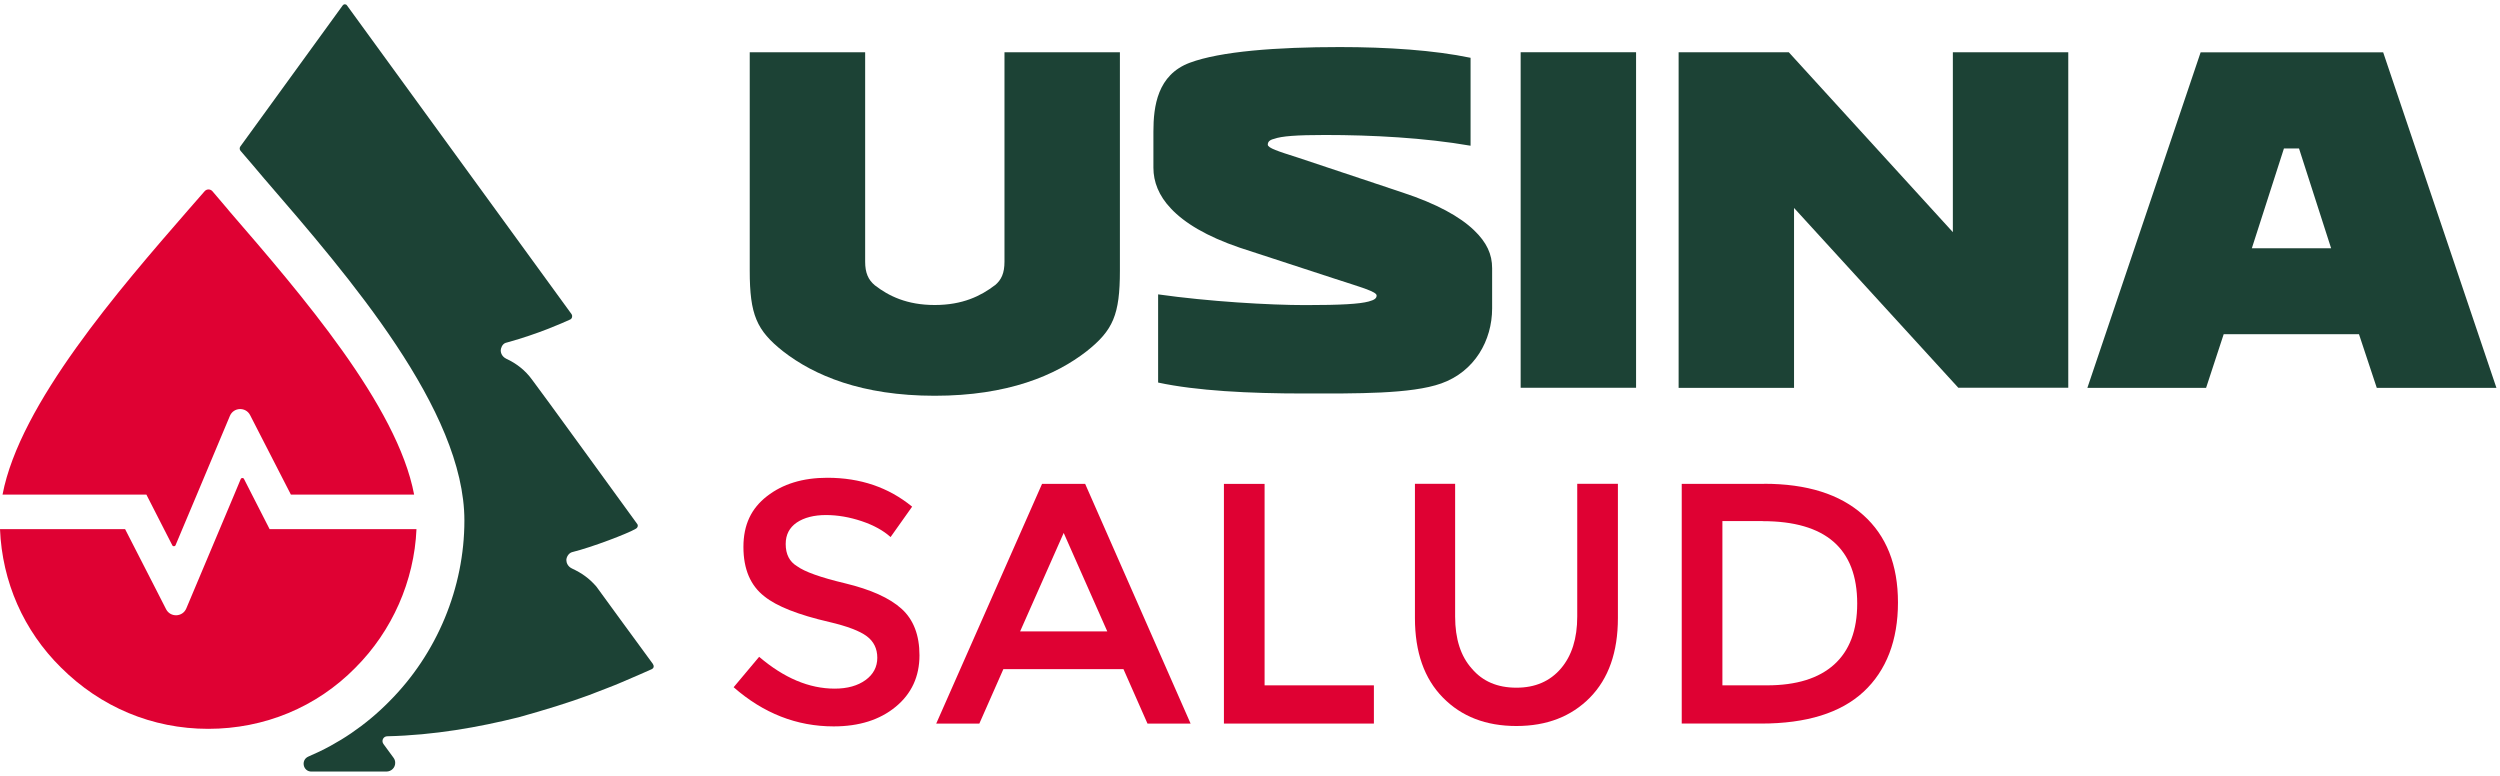
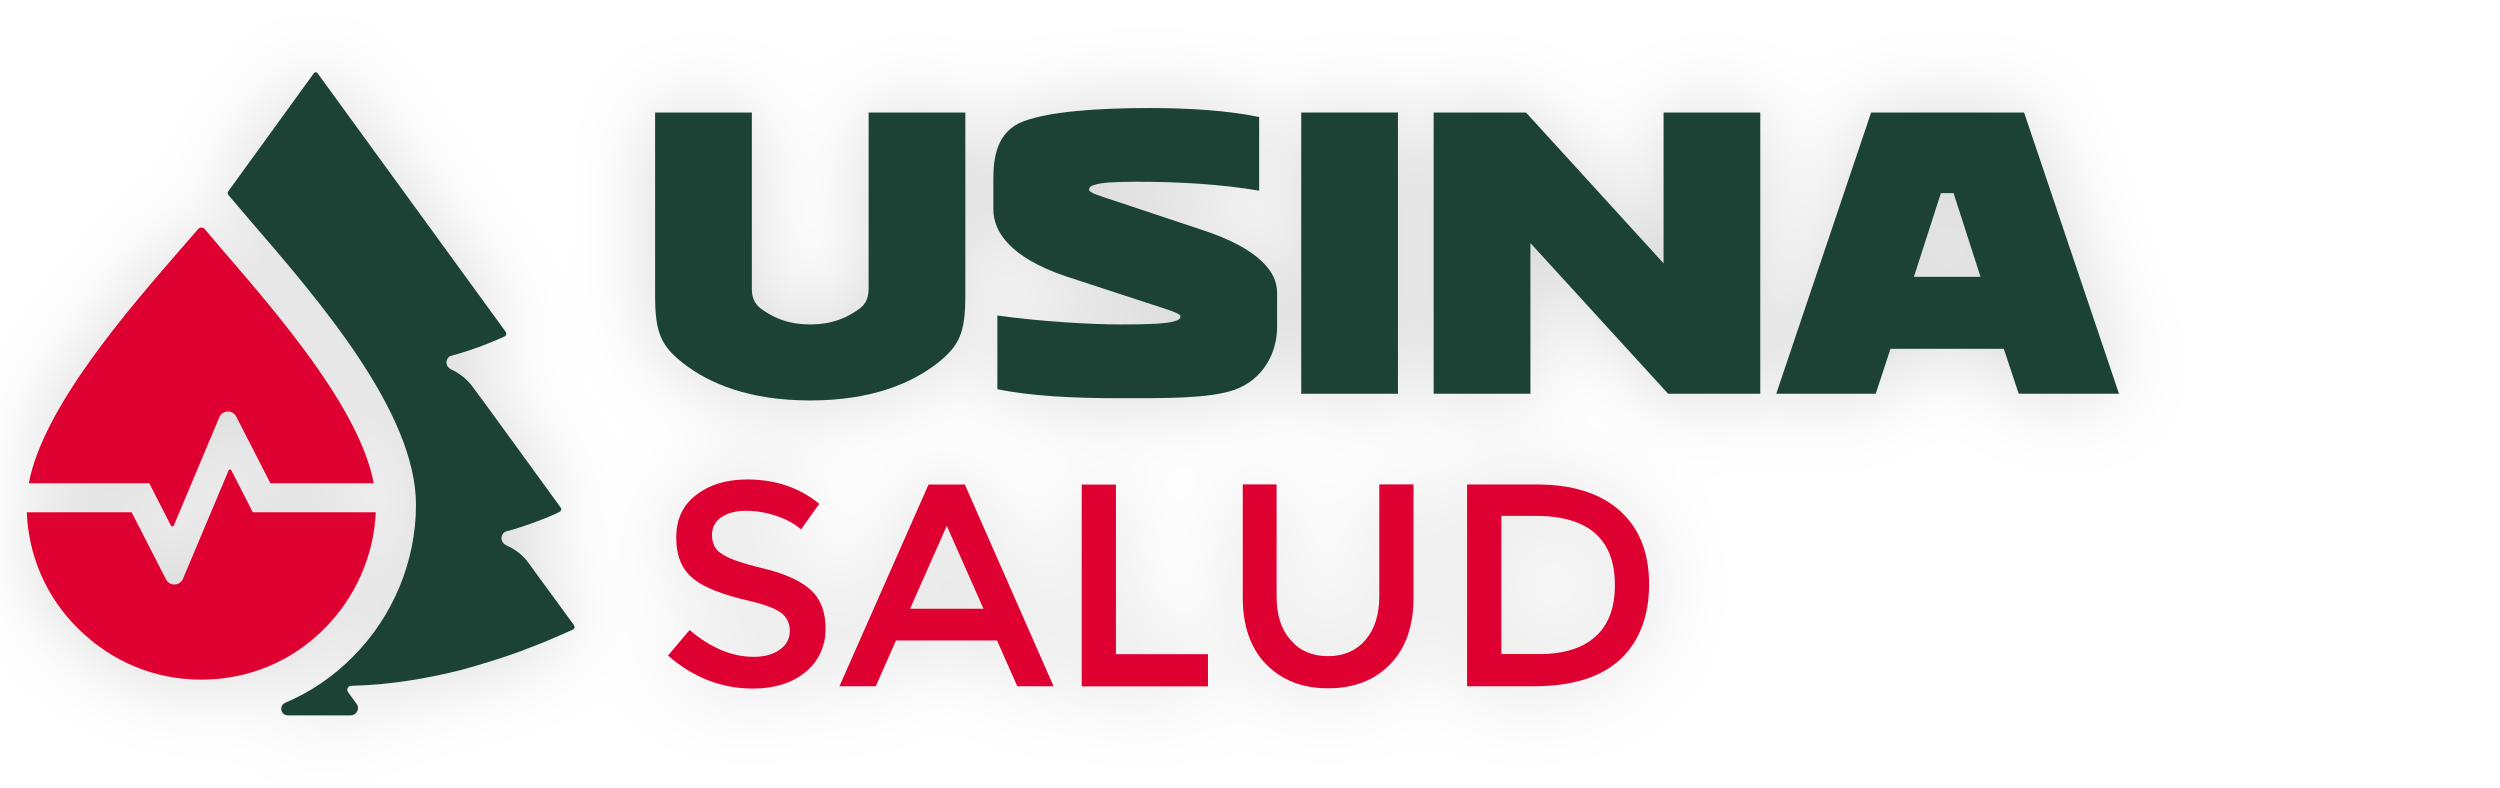
- <svg xmlns="http://www.w3.org/2000/svg" width="558" height="173" viewBox="0 0 558 173" fill="none">
-   <path d="M0.567 110.396C4.413 90.119 26.77 64.4 42.024 46.855C43.264 45.468 44.462 44.082 45.66 42.695C46.122 42.149 46.962 42.149 47.425 42.695C48.538 44.019 49.694 45.363 50.892 46.771L51.123 47.065C67.197 65.661 88.692 90.54 92.433 110.396H64.928L57.994 96.885L55.829 92.662C54.863 90.771 52.131 90.876 51.312 92.83L49.484 97.18L43.937 110.396L40.68 118.129L39.188 121.68C39.062 121.995 38.599 122.016 38.452 121.701L36.624 118.129L32.674 110.396H0.567Z" fill="#DF0133" />
-   <path d="M92.958 118.13C92.454 129.645 87.558 140.802 79.321 149.039C70.664 157.843 59.002 162.676 46.479 162.676C33.956 162.676 22.441 157.801 13.595 148.976C5.274 140.76 0.483 129.876 0 118.109H27.925L34.922 131.767L37.066 135.97C38.032 137.861 40.764 137.756 41.583 135.801L43.432 131.41L49.042 118.088L52.299 110.356L53.728 106.931C53.854 106.616 54.316 106.595 54.464 106.91L56.229 110.377L60.179 118.109H92.916L92.958 118.13Z" fill="#DF0133" />
-   <path d="M145.531 149.332C144.249 149.899 141.917 150.95 138.87 152.232C136.811 153.135 134.289 154.039 131.516 155.131C126.998 156.812 121.514 158.493 115.777 160.09C106.847 162.318 96.845 164.104 86.444 164.335C85.562 164.335 85.058 165.322 85.583 166.058L87.831 169.126C88.02 169.399 88.209 169.714 88.209 170.281C88.209 171.332 87.369 172.214 86.213 172.214H69.508C67.596 172.214 67.092 169.588 68.857 168.852C75.539 166.016 81.654 161.876 86.865 156.581C97.539 145.907 103.653 131.178 103.653 116.175C103.653 91.57 77.934 61.816 59.17 40.09L59.002 39.901C57.174 37.715 55.388 35.635 53.686 33.66C53.455 33.387 53.434 32.988 53.644 32.693L76.485 1.217C76.758 0.86 77.241 0.881 77.451 1.217L127.586 70.137C127.796 70.452 127.754 71.041 127.313 71.293C125.317 72.196 120.148 74.508 113.319 76.399C113.088 76.462 112.857 76.525 112.857 76.525C112.058 76.798 111.764 77.806 111.764 78.206C111.764 78.479 111.827 79.487 113.004 80.076C115.252 81.106 117.248 82.66 118.74 84.72C119.181 85.182 142.211 116.931 142.211 116.931C142.484 117.246 142.358 117.793 141.896 118.024C140.236 119.032 132.23 122.121 127.628 123.256C126.872 123.508 126.41 124.391 126.41 125C126.41 125.609 126.725 126.429 127.628 126.87C129.835 127.9 131.494 129.055 133.112 130.925C133.112 130.925 143.366 145.004 145.699 148.155C146.014 148.618 145.972 149.101 145.51 149.332H145.531Z" fill="#1C4235" />
-   <path d="M175.368 121.45C175.368 123.699 176.208 125.359 177.889 126.367C179.57 127.607 183.142 128.889 188.605 130.191C194.363 131.578 198.565 133.469 201.234 135.886C203.902 138.302 205.226 141.769 205.226 146.266C205.226 150.993 203.461 154.839 199.91 157.759C196.359 160.68 191.757 162.13 186.063 162.13C177.826 162.13 170.388 159.209 163.748 153.389L169.442 146.602C174.99 151.33 180.6 153.704 186.294 153.704C189.152 153.704 191.442 153.053 193.186 151.792C194.93 150.531 195.813 148.85 195.813 146.812C195.813 144.774 195.014 143.156 193.459 142C191.883 140.824 189.11 139.773 185.096 138.827C178.162 137.23 173.351 135.318 170.64 133.133C167.509 130.717 165.933 127.04 165.933 122.081C165.933 117.122 167.677 113.487 171.186 110.755C174.695 108.024 179.171 106.637 184.655 106.637C192.03 106.637 198.334 108.78 203.587 113.087L198.775 119.874C197.178 118.425 195.014 117.227 192.325 116.323C189.614 115.42 186.967 114.958 184.34 114.958C181.713 114.958 179.465 115.525 177.826 116.639C176.187 117.773 175.368 119.349 175.368 121.408V121.45Z" fill="#DF0133" />
-   <path d="M223.948 149.356L218.59 161.501H208.966L232.584 108.004H242.208L265.741 161.501H256.118L250.76 149.356H223.948ZM247.145 140.93L237.417 118.951L227.688 140.93H247.166H247.145Z" fill="#DF0133" />
-   <path d="M273.179 161.501V108.004H282.256V152.97H306.652V161.501H273.158H273.179Z" fill="#DF0133" />
-   <path d="M338.486 153.493C342.647 153.493 345.945 152.064 348.383 149.227C350.82 146.37 352.039 142.525 352.039 137.629V107.98H361.116V137.965C361.116 145.55 359.036 151.455 354.876 155.699C350.715 159.923 345.252 162.045 338.465 162.045C331.678 162.045 326.215 159.944 322.055 155.699C317.894 151.476 315.814 145.55 315.814 137.965V107.98H324.786V137.629C324.786 142.588 326.026 146.454 328.505 149.227C330.922 152.085 334.221 153.493 338.465 153.493H338.486Z" fill="#DF0133" />
-   <path d="M393.748 107.98C403.288 107.98 410.663 110.292 415.853 114.936C421.043 119.558 423.627 126.072 423.627 134.477C423.627 142.882 421.064 149.648 415.958 154.396C410.852 159.124 403.224 161.499 393.097 161.499H375.362V108.001H393.748V107.98ZM393.412 116.301H384.44V152.968H394.399C400.955 152.968 405.956 151.413 409.381 148.324C412.806 145.235 414.529 140.696 414.529 134.708C414.529 122.458 407.49 116.322 393.412 116.322V116.301Z" fill="#DF0133" />
-   <path d="M222.057 63.686C223.528 62.468 224.2 60.934 224.2 58.412V11.66H249.961V60.429C249.961 70.263 248.427 73.73 242.544 78.395C235.61 83.795 224.936 88.334 208.63 88.334C192.325 88.334 181.693 83.795 174.759 78.395C168.875 73.73 167.341 70.242 167.341 60.429V11.66H193.102V58.391C193.102 60.913 193.796 62.447 195.246 63.665C198.334 66.061 202.411 68.078 208.63 68.078C214.85 68.078 218.926 66.061 222.057 63.665V63.686Z" fill="#1C4235" />
-   <path d="M258.492 85.328V65.703C269.776 67.3 283.328 68.098 291.355 68.098C299.382 68.098 303.437 67.846 305.475 67.3C306.82 66.943 307.261 66.564 307.261 65.955C307.261 65.094 303.92 64.169 298.058 62.257L276.71 55.281C269.292 52.759 264.375 49.755 261.371 46.561C258.618 43.682 257.441 40.551 257.441 37.441V29.373C257.441 23.742 258.324 16.681 265.594 13.992C272.381 11.47 284.862 10.504 299.025 10.504C309.657 10.504 320.079 11.197 328.231 12.899V32.525C317.935 30.739 306.211 30.129 295.768 30.129C289.401 30.129 286.06 30.381 284.379 30.991C283.328 31.243 282.971 31.684 282.971 32.294C282.971 33.029 285.241 33.764 289.674 35.172L313.04 42.968C320.709 45.489 325.857 48.368 328.988 51.373C331.867 54.125 333.043 56.773 333.043 59.861V68.834C333.043 75.999 329.135 82.933 321.697 85.581C314.994 87.976 302.744 87.829 291.124 87.829C278.664 87.829 267.023 87.219 258.513 85.391L258.492 85.328Z" fill="#1C4235" />
-   <path d="M339.41 86.569V11.66H365.171V86.548H339.41V86.569Z" fill="#1C4235" />
-   <path d="M400.429 86.569H374.668V11.66H399.253L435.877 51.815V11.66H461.638V86.548H437.096L400.429 46.414V86.548V86.569Z" fill="#1C4235" />
-   <path d="M526.502 74.59H496.329L492.4 86.567H465.903L491.181 11.68H531.924L557.201 86.567H530.495L526.524 74.59H526.502ZM502.57 55.406H520.304L513.139 33.133H509.777L502.612 55.406H502.57Z" fill="#1C4235" />
+ <svg xmlns="http://www.w3.org/2000/svg" id="Capa_1" data-name="Capa 1" viewBox="0 0 549 173">
+   <defs>
+     <style>
+       .cls-1 {
+         fill: #df0133;
+       }
+ 
+       .cls-2 {
+         filter: url(#outer-glow-1);
+       }
+ 
+       .cls-3 {
+         fill: #1c4235;
+       }
+     </style>
+     <filter id="outer-glow-1" x="-22.14" y="-12.14" width="516" height="198" filterUnits="userSpaceOnUse">
+       <feOffset dx="0" dy="0" />
+       <feGaussianBlur result="blur" stdDeviation="9.05" />
+       <feFlood flood-color="#000" flood-opacity=".15" />
+       <feComposite in2="blur" operator="in" />
+       <feComposite in="SourceGraphic" />
+     </filter>
+   </defs>
+   <g class="cls-2">
+     <g>
+       <path class="cls-1" d="M6.32,106.14c3.17-16.73,21.61-37.93,34.2-52.4,1.02-1.15,2.02-2.29,2.99-3.43.39-.45,1.07-.45,1.45,0,.92,1.09,1.88,2.21,2.85,3.35l.19.24c13.26,15.34,30.98,35.85,34.07,52.23h-22.68l-5.72-11.15-1.79-3.49c-.8-1.55-3.04-1.47-3.72.14l-1.51,3.59-4.58,10.9-2.68,6.37-1.23,2.93c-.11.26-.48.28-.61.02l-1.51-2.95-3.26-6.37H6.32Z" />
+       <path class="cls-1" d="M82.52,112.51c-.41,9.49-4.46,18.7-11.25,25.49-7.14,7.25-16.75,11.25-27.08,11.25s-19.82-4.01-27.11-11.29c-6.85-6.77-10.81-15.75-11.2-25.46h23.03l5.77,11.27,1.78,3.47c.79,1.55,3.04,1.47,3.72-.14l1.52-3.61,4.63-10.99,2.68-6.37,1.18-2.83c.11-.26.48-.28.61-.02l1.46,2.85,3.26,6.37h27Z" />
+       <path class="cls-3" d="M125.88,138.23c-1.06.47-2.99,1.33-5.49,2.39-1.7.74-3.77,1.49-6.07,2.39-3.72,1.38-8.24,2.77-12.98,4.1-7.37,1.84-15.61,3.31-24.19,3.49-.73.01-1.14.82-.71,1.41l1.86,2.54c.16.22.31.48.31.95,0,.86-.69,1.6-1.64,1.6h-13.77c-1.58,0-2-2.16-.54-2.78,5.51-2.34,10.55-5.75,14.85-10.12,8.8-8.8,13.84-20.95,13.84-33.33,0-20.28-21.2-44.82-36.69-62.75l-.13-.16c-1.51-1.8-2.97-3.51-4.38-5.14-.2-.23-.21-.56-.03-.8l18.81-25.95c.22-.29.62-.28.8,0l41.35,56.84c.18.27.13.75-.22.95-1.64.75-5.91,2.66-11.54,4.21-.19.05-.38.11-.38.11-.65.23-.91,1.05-.91,1.38.01.23.05,1.05,1.02,1.55,1.86.85,3.5,2.13,4.74,3.83.36.37,19.36,26.56,19.36,26.56.22.27.12.71-.27.89-1.38.83-7.98,3.38-11.76,4.32-.62.21-1,.94-1,1.44s.25,1.18,1,1.55c1.81.85,3.19,1.8,4.52,3.35,0,0,8.46,11.6,10.38,14.2.25.37.22.79-.16.97Z" />
+     </g>
+     <g>
+       <path class="cls-1" d="M196.76,140.65l-4.45,10.06h-7.97l19.57-44.31h7.97l19.49,44.31h-7.97l-4.45-10.06h-22.21.01ZM215.97,133.68l-8.06-18.21-8.06,18.21h16.13Z" />
+       <path class="cls-1" d="M237.54,150.72v-44.31h7.52v37.25h20.21v7.07h-27.73Z" />
+       <path class="cls-1" d="M291.64,144.09c3.44,0,6.17-1.18,8.21-3.54,2.02-2.36,3.04-5.56,3.04-9.61v-24.56h7.52v24.83c0,6.28-1.72,11.18-5.16,14.69-3.44,3.51-7.97,5.25-13.59,5.25s-10.15-1.75-13.59-5.25c-3.44-3.51-5.16-8.4-5.16-14.69v-24.83h7.43v24.56c0,4.11,1.02,7.31,3.08,9.61,1.99,2.36,4.74,3.54,8.25,3.54h-.01Z" />
+       <path class="cls-1" d="M337.4,106.39c7.91,0,14.01,1.92,18.3,5.75,4.29,3.83,6.44,9.23,6.44,16.18s-2.12,12.57-6.35,16.49c-4.23,3.92-10.55,5.89-18.94,5.89h-14.68v-44.31h15.23ZM337.13,113.28h-7.43v30.36h8.25c5.44,0,9.58-1.29,12.42-3.85,2.84-2.56,4.26-6.33,4.26-11.28,0-10.15-5.83-15.23-17.48-15.23h-.01Z" />
+       <path class="cls-1" d="M156.37,117.52c0,1.87.7,3.24,2.1,4.08,1.4,1.03,4.38,2.08,8.95,3.17,4.8,1.14,8.32,2.72,10.55,4.71,2.22,1.99,3.33,4.86,3.33,8.6s-1.48,7.09-4.43,9.51c-2.95,2.42-6.8,3.62-11.55,3.62-6.88,0-13.09-2.42-18.63-7.25l4.75-5.61c4.63,3.93,9.31,5.89,14.06,5.89,2.38,0,4.29-.53,5.75-1.58,1.46-1.05,2.19-2.43,2.19-4.12s-.66-3.02-1.96-3.99c-1.31-.97-3.64-1.84-6.99-2.62-5.78-1.33-9.81-2.9-12.06-4.71-2.61-1.99-3.93-5.04-3.93-9.15s1.46-7.11,4.38-9.38c2.92-2.27,6.67-3.4,11.24-3.4,6.15,0,11.42,1.79,15.8,5.35l-4.02,5.61c-1.34-1.2-3.14-2.18-5.39-2.95-2.25-.76-4.48-1.13-6.67-1.13s-4.06.47-5.43,1.41c-1.37.94-2.06,2.26-2.06,3.94h.02Z" />
+     </g>
+     <g>
+       <path class="cls-3" d="M188.98,67.6c1.21-1.01,1.77-2.27,1.77-4.35V24.71h21.24v40.21c0,8.1-1.27,10.97-6.12,14.82-5.72,4.45-14.52,8.2-27.96,8.2s-22.21-3.74-27.93-8.2c-4.85-3.84-6.12-6.72-6.12-14.82V24.71h21.24v38.54c0,2.07.57,3.34,1.77,4.35,2.55,1.97,5.92,3.64,11.04,3.64s8.49-1.67,11.07-3.64Z" />
+       <path class="cls-3" d="M219.02,85.47v-16.19c9.3,1.31,20.48,1.97,27.1,1.97s9.97-.2,11.64-.66c1.11-.3,1.47-.6,1.47-1.11,0-.7-2.75-1.47-7.6-3.05l-17.6-5.76c-6.12-2.07-10.17-4.55-12.65-7.2-2.27-2.38-3.24-4.95-3.24-7.53v-6.66c0-4.65.72-10.47,6.72-12.68,5.61-2.07,15.89-2.88,27.56-2.88,8.76,0,17.36.57,24.09,1.97v16.19c-8.49-1.47-18.16-1.97-26.77-1.97-5.25,0-8,.2-9.4.7-.87.2-1.17.57-1.17,1.07,0,.6,1.87,1.21,5.52,2.38l19.27,6.42c6.32,2.07,10.58,4.45,13.15,6.92,2.37,2.27,3.34,4.45,3.34,6.99v7.4c0,5.92-3.22,11.62-9.35,13.81-5.53,1.97-15.64,1.85-25.21,1.85-10.27,0-19.87-.5-26.9-2h0Z" />
+       <path class="cls-3" d="M285.75,86.47V24.71h21.24v61.76h-21.24Z" />
+       <path class="cls-3" d="M336.07,86.47h-21.24V24.71h20.28l30.21,33.12V24.71h21.24v61.76h-20.24l-30.24-33.09v33.09h-.01Z" />
+       <path class="cls-3" d="M440.04,76.6h-24.89l-3.24,9.87h-21.85l20.84-61.76h33.59l20.84,61.76h-22.02l-3.28-9.87ZM420.3,60.78h14.62l-5.92-18.37h-2.78l-5.92,18.37h-.01Z" />
+     </g>
+   </g>
</svg>
